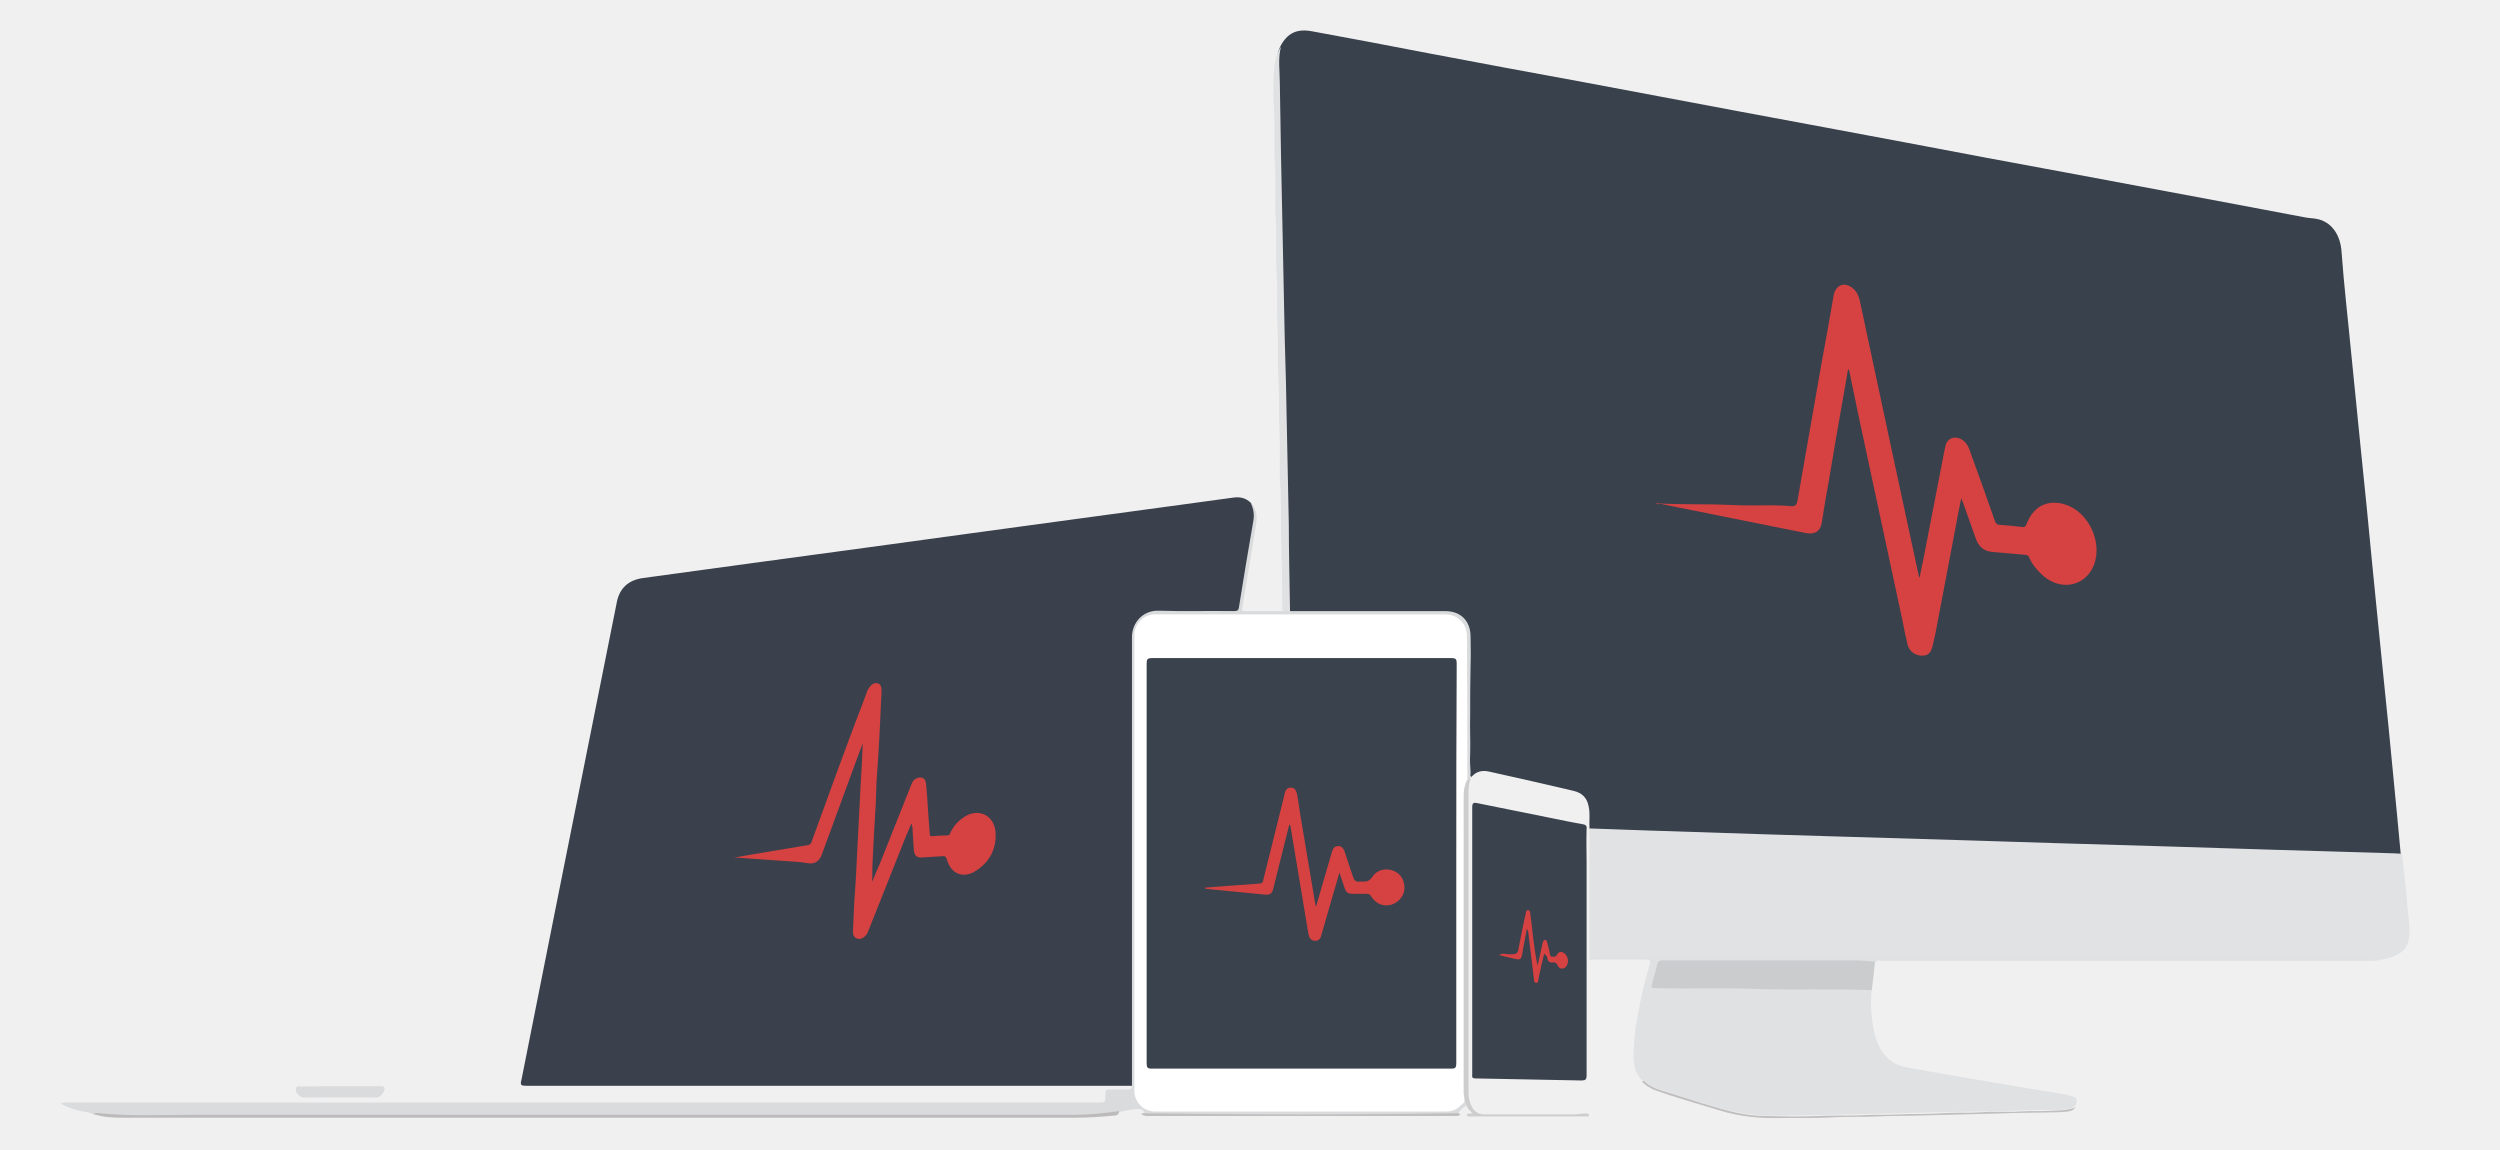
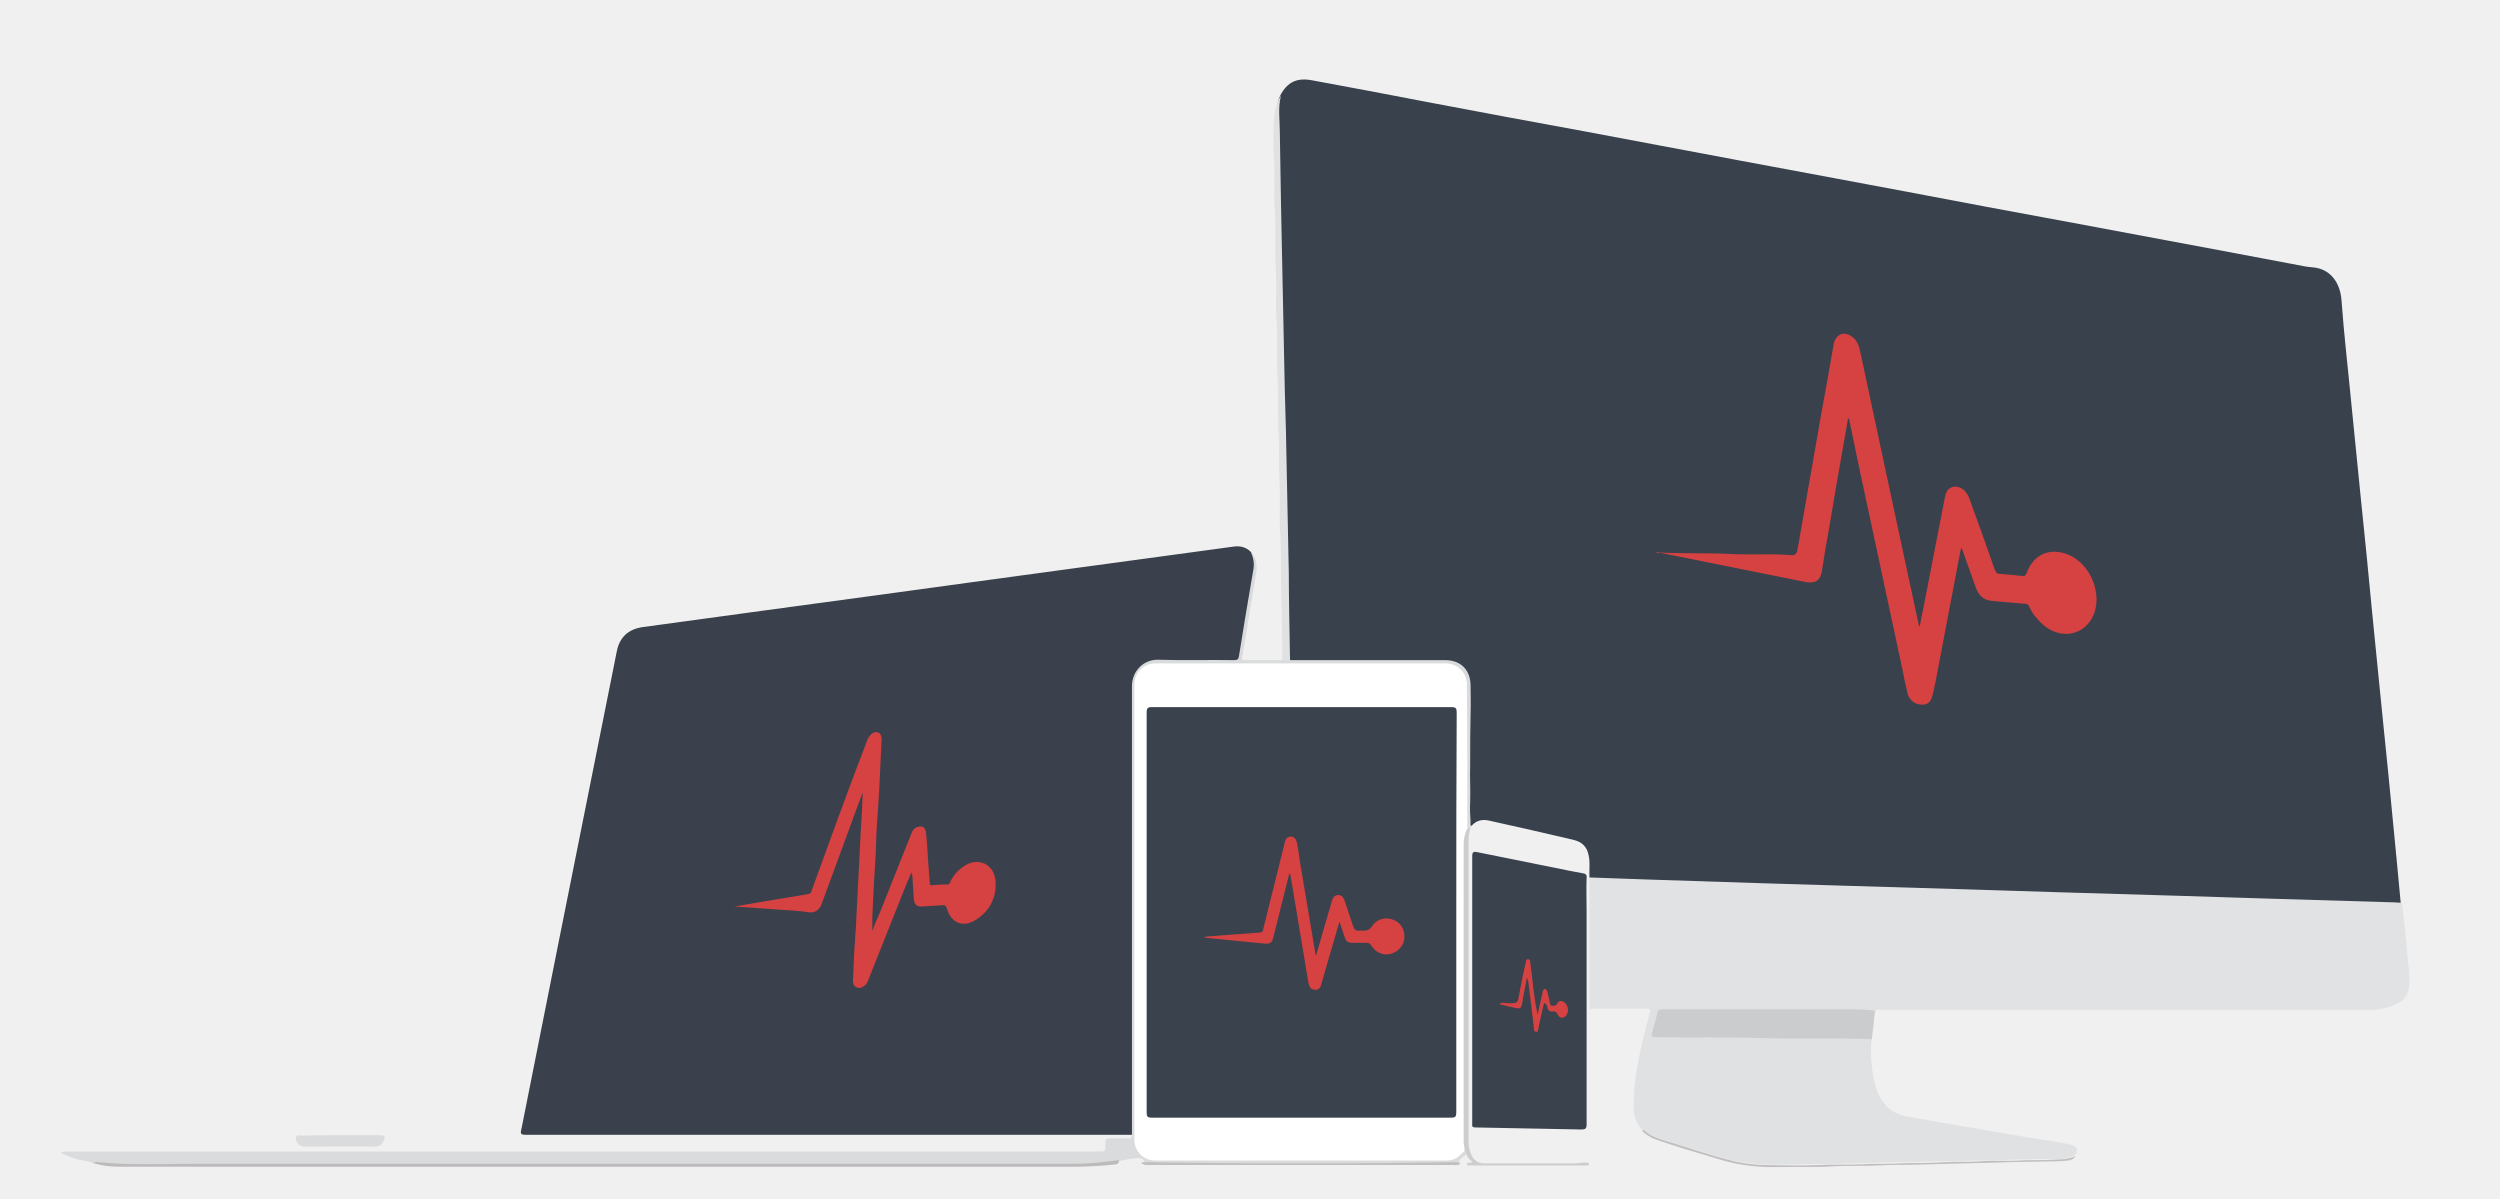
- <svg xmlns="http://www.w3.org/2000/svg" version="1.1" id="Layer_1" x="0px" y="0px" viewBox="0 0 612 281.3" style="enable-background:new 0 0 612 281.3;" xml:space="preserve">
+ <svg xmlns="http://www.w3.org/2000/svg" version="1.1" id="Layer_1" x="0px" y="0px" viewBox="0 0 612 293.3" style="enable-background:new 0 0 612 293.3;" xml:space="preserve">
  <style type="text/css">
	.st0{fill:#39414C;}
	.st1{fill:#3A414C;}
	.st2{fill:#E1E2E4;}
	.st3{fill:#E0E1E3;}
	.st4{fill:#3A424D;}
	.st5{fill:#DADBDD;}
	.st6{fill:#CACCCE;}
	.st7{fill:#BCBABB;}
	.st8{fill:#CDCDCE;}
	.st9{fill:#C0BEBF;}
	.st10{fill:#D64141;}
	.st11{fill:#FFFFFF;}
</style>
  <g>
-     <path class="st0" d="M389.1,202.8c-0.1-1.8,0.2-3.6-0.2-5.4c-0.4-2.1-1.6-3.3-3.7-3.8c-6.9-1.6-13.7-3.2-20.6-4.7   c-1.7-0.4-3.2-0.1-4.4,1.3c-0.7-0.3-0.6-0.9-0.6-1.4c-0.1-2.7,0.2-5.3,0.2-8c-0.1-8.4-0.3-16.9-0.2-25.3c0-3.1-2.5-5.5-5.6-5.5   c-12.2,0-24.4,0-36.5,0c-0.6,0-1.2,0.1-1.8-0.3c-0.4-0.5-0.3-1.1-0.3-1.6c0.1-6-0.2-11.9-0.3-17.8c-0.1-7.4-0.3-14.8-0.5-22.3   c-0.1-3.6,0-7.2-0.2-10.8c-0.3-7.6-0.3-15.2-0.5-22.7c-0.1-3.6,0-7.1-0.2-10.7c-0.3-7.5-0.3-15-0.5-22.5c-0.1-3.6,0.1-7.3-0.2-10.9   c-0.4-4.5,0.1-9.1-0.4-13.6c-0.2-1.9,0-3.7,0.8-5.4c1.7-3.3,4.1-4.5,8-3.7c9.4,1.7,18.7,3.5,28.1,5.3c12.7,2.4,25.4,4.8,38.1,7.1   c12.8,2.4,25.5,4.8,38.3,7.2c13.6,2.5,27.2,5.1,40.7,7.6c13.2,2.5,26.3,5,39.5,7.4c12.3,2.3,24.6,4.6,36.9,6.9   c7.1,1.3,14.1,2.7,21.2,4c1,0.2,2,0.2,3,0.4c3.5,0.7,5.7,3.8,6,7.9c0.6,8.4,1.6,16.8,2.4,25.2c0.8,8,1.6,16,2.4,24   c0.9,8.7,1.8,17.5,2.6,26.2c0.6,6.4,1.3,12.7,1.9,19.1c0.7,7.3,1.5,14.6,2.2,21.8c0.7,7.2,1.4,14.5,2.1,21.7   c0.3,3.2,0.6,6.4,0.9,9.6c-0.3,0.4-0.7,0.3-1.2,0.3c-4.4-0.1-8.8-0.2-13.2-0.4c-6-0.2-12-0.2-17.9-0.6c-2.6-0.2-5.2-0.1-7.8-0.2   c-4-0.1-8-0.2-11.9-0.3c-5.9-0.2-11.8-0.2-17.7-0.6c-2.6-0.2-5.2-0.1-7.8-0.2c-3.9-0.1-7.8-0.2-11.7-0.3c-6-0.2-12-0.2-18.1-0.6   c-2.6-0.2-5.2-0.1-7.7-0.2c-3.8-0.1-7.7-0.2-11.5-0.3c-6.1-0.2-12.3-0.3-18.4-0.6c-2.6-0.2-5.3-0.1-8-0.2   c-4.1-0.1-8.1-0.2-12.2-0.3c-5.8-0.2-11.7-0.3-17.5-0.6c-4-0.2-7.9-0.4-11.9-0.3c-1.2,0-2.3-0.2-3.5-0.3   C389.6,203.2,389.3,203.1,389.1,202.8z" />
-     <path class="st1" d="M277.1,265.8c-0.4,0-0.8,0-1.3,0c-48.9,0-97.8,0-146.7,0c-1.7,0-1.8-0.1-1.4-1.7c2.9-14.7,5.9-29.5,8.8-44.2   c3-15,6-30,9-45c1.8-9.2,3.7-18.3,5.5-27.5c0.7-3.5,2.9-5.4,6.4-5.9c9.8-1.3,19.5-2.7,29.3-4c8.6-1.2,17.2-2.3,25.8-3.5   c8-1.1,16.1-2.2,24.1-3.3c8.6-1.2,17.1-2.3,25.7-3.5c8.1-1.1,16.2-2.2,24.3-3.3c5.1-0.7,10.3-1.4,15.4-2.1c1.6-0.2,3,0.1,4.2,1.3   c1,1.4,1.3,2.9,1,4.5c-1.1,6.8-2.3,13.7-3.4,20.5c-0.3,1.5-0.4,1.7-2,1.7c-6.2,0-12.4,0.1-18.7,0c-3,0-5.7,2.7-5.7,5.7   c0,36.1,0,72.2,0,108.3C277.4,264.6,277.6,265.3,277.1,265.8z" />
-     <path class="st2" d="M389.1,202.8c4.7,0.2,9.4,0.3,14.1,0.5c9.2,0.3,18.5,0.6,27.7,0.9c6.6,0.2,13.2,0.4,19.8,0.6   c10.1,0.3,20.2,0.6,30.3,0.9c7.4,0.2,14.8,0.5,22.3,0.7c10.1,0.3,20.2,0.6,30.3,0.9c7.4,0.2,14.8,0.5,22.3,0.7   c10.1,0.3,20.2,0.6,30.3,0.9c0.6,0,1.2,0.1,1.8,0.1c0.5,4.2,1,8.4,1.3,12.5c0.2,2.4,0.7,4.9,0.5,7.3c-0.1,1.7-0.6,3.4-2.1,4.4   c-1.4,0.9-3,1.5-4.6,1.7c-0.6,0.1-1.2,0.4-1.9,0.2c-0.4-0.5-1-0.3-1.5-0.3c-10.8,0-21.5,0-32.3,0c-22.7,0-45.4,0.2-68-0.1   c-29.4-0.3-58.7,0-88.1-0.2c-0.7,0-1.5,0.2-2.2-0.4C389.1,223.8,389.1,213.3,389.1,202.8z" />
-     <path class="st3" d="M389.1,234.3c25.6,0,51.1-0.1,76.7,0c26.8,0.2,53.6,0.1,80.4,0.2c11.3,0,22.5,0,33.8,0c0.5,0,1.2-0.3,1.2,0.7   c-22.5,0-45,0-67.5,0c-17.7,0-35.4,0-53.1,0c-0.5,0-1-0.2-1.4,0.2c-0.4,0.4-0.9,0.4-1.4,0.3c-1.3-0.2-2.6-0.2-4-0.2   c-15,0-30,0-45,0c-2.6,0-2.3-0.1-3.1,2.3c-0.3,0.9-0.6,1.8-0.7,2.7c-0.1,0.6,0.1,0.9,0.7,1c0.3,0,0.7,0,1,0c2.1,0,4.2,0,6.4,0   c13.3-0.1,26.7,0.4,40,0.2c1.4,0,2.8,0.3,4.2,0.2c0.3,0,0.7,0.1,0.9,0.3c-0.3,2.2-0.2,4.4,0,6.5c0.3,3.1,0.8,6.1,2.6,8.8   c1.5,2.1,3.4,3.4,6,3.8c3.6,0.6,7.1,1.3,10.7,1.9c4.3,0.7,8.6,1.5,12.9,2.2c3.9,0.7,7.7,1.3,11.6,1.9c1.7,0.3,3.4,0.5,5.1,1   c1.4,0.4,1.6,0.9,1,2.3c-1.6,1.3-3.5,1.1-5.3,1.1c-4.7,0-9.5,0.2-14.2,0.3c-6.5,0.1-13,0.3-19.5,0.4c-6.7,0.2-13.4,0.3-20.1,0.5   c-4.2,0.1-8.5,0.1-12.7,0.2c-5.5,0.2-10.9-0.5-16.2-2.1c-4.7-1.4-9.4-2.9-14.1-4.4c-1.5-0.5-2.7-1.3-4-2.1   c-1.8-1.8-2.2-4.2-2.1-6.6c0.1-2.7,0.3-5.5,0.8-8.2c0.8-4.4,1.7-8.8,3-13.1c0.5-1.7,0.4-1.7-1.3-1.7c-4.1,0-8.2,0-12.3,0   C389.4,235.2,388.9,235.1,389.1,234.3z" />
-     <path class="st4" d="M360.4,230.2c0-10.9,0-21.8,0-32.6c0-1,0.3-1.2,1.2-1c7.4,1.5,14.9,3,22.3,4.5c1.2,0.2,2.4,0.5,3.7,0.7   c0.6,0.1,0.9,0.4,0.8,1.1c-0.1,2.8,0,5.7,0,8.5c0,17.3,0,34.5,0,51.8c0,1.1-0.3,1.3-1.3,1.3c-8.6-0.2-17.3-0.3-25.9-0.5   c-1,0-0.8-0.5-0.8-1.1C360.4,251.9,360.4,241,360.4,230.2z" />
-     <path class="st5" d="M277.1,265.8c0-36.6,0-73.2,0-109.8c0-3.7,2.8-6.6,6.5-6.5c6.2,0.2,12.4,0,18.5,0.1c0.8,0,1.1-0.2,1.2-1   c1.1-7,2.3-14,3.5-21c0.3-1.5,0.1-3-0.6-4.4c1.5,1.4,1.6,3.3,1.3,5.1c-0.8,4.9-1.6,9.7-2.4,14.5c-0.3,2-0.6,3.9-1,5.9   c-0.2,0.9,0.2,0.9,0.8,0.9c3,0,6.1,0,9.1,0c0.6-0.5,1.3-0.4,1.9,0c12.6,0,25.3,0,37.9,0c3.8,0,6.2,2.4,6.2,6.3c0,2.3,0.1,4.6,0,6.9   c-0.1,4.2-0.1,8-0.1,12.4c-0.1,3,0.1,6.1,0,9.3c-0.1,1.6,0,3,0.1,4.7c0,0.4-0.2,0.8,0.2,1c0,0.2-0.1,0.3-0.2,0.4   c-0.4,0.3-0.8,0.5-1-0.2c-0.1-0.7-0.1-1.4-0.1-2c0-10.7,0-21.3,0-32c0-1-0.1-2.1-0.6-3c-0.8-1.5-2-2.4-3.8-2.6   c-0.5-0.1-1.1-0.1-1.6-0.1c-23.1,0-46.2,0-69.3,0c-1.7,0-3.1,0.3-4.3,1.6c-0.7,0.8-1.2,1.8-1.2,2.9c0,0.4,0,0.8,0,1.3   c0,36.6,0,73.1,0,109.7c0,1.7,0.3,3.2,1.7,4.4c0.8,0.7,1.8,1.2,2.9,1.2c0.5,0,1.1,0,1.6,0c22.7,0,45.4,0,68.2,0   c2.1,0,4-0.1,5.5-1.8c0.1-0.1,0.3-0.2,0.4-0.2c0.6-0.1,0.8,0.2,0.7,0.8c-1,0.4-1.6,1.2-2.2,2c-0.7,0.6-1.6,0.5-2.4,0.5   c-4.7,0-9.5,0-14.2,0c-19.2,0-38.4,0-57.5,0c-0.9,0-1.8,0.1-2.6-0.5c-0.2-0.9-0.8-1.1-1.6-1.1c-1.5,0-3,0.4-4.5,0.7   c-0.3,0.3-0.7,0.5-1.2,0.6c-3.2,0.3-6.3,0.7-9.5,0.7c-77.6,0-155.2,0-232.9,0c-2.3,0-4.6-0.2-6.9-0.6c-0.2,0-0.4-0.1-0.6,0   c-1.2-0.8-2.7-0.7-4-1.1c-1.4-0.4-2.7-0.8-4.1-1.6c0.6-0.4,1.1-0.3,1.6-0.3c76.5,0,153.1,0,229.6,0c7.6,0,15.2,0,22.9,0   c1.6,0,1.6-0.1,1.6-1.6c0-1.6,0-1.6,1.7-1.6c1.4,0,2.7,0,4.1,0C276.8,266.6,277.1,266.5,277.1,265.8z" />
-     <path class="st6" d="M458.2,242.4c-9.3-0.4-18.6,0-27.8-0.3c-8.2-0.3-16.4,0-24.7-0.2c-1.5,0-1.6-0.1-1.2-1.4   c0.4-1.5,0.9-3,1.2-4.5c0.2-0.9,0.8-0.9,1.5-0.9c9.8,0,19.6,0,29.3,0c5.8,0,11.7,0,17.5,0c1.7,0,3.3,0.2,5,0.3   C458.8,237.8,458.5,240.1,458.2,242.4z" />
-     <path class="st3" d="M315.8,149.6c-0.6,0-1.3,0-1.9,0c0-6.1-0.1-12.2-0.3-18.3c-0.1-4.2,0.1-8.4-0.2-12.6   c-0.3-4.5,0.1-8.9-0.2-13.4c-0.2-3.8,0-7.5-0.2-11.2c-0.3-4.9,0-9.8-0.3-14.6c-0.2-4.3,0.1-8.6-0.2-12.9c-0.3-4.5,0.1-8.9-0.2-13.4   c-0.3-4.3,0.1-8.6-0.2-12.8c-0.3-4.5,0-8.9-0.2-13.4c-0.2-2.9-0.2-5.8-0.1-8.6c0.1-2.4,0.4-4.9,1.8-7c-0.8,2.9-0.3,5.9-0.3,8.8   c0.1,6.1,0.2,12.2,0.3,18.3c0.2,11.4,0.5,22.9,0.7,34.3c0.1,6.9,0.3,13.9,0.5,20.8c0.2,11.6,0.5,23.1,0.7,34.7   C315.5,135.2,315.7,142.4,315.8,149.6z" />
-     <path class="st7" d="M22.9,272.7c0.4-0.4,1-0.2,1.4-0.2c7.7,0.8,15.4,0.4,23.2,0.4c71.8,0,143.7,0,215.5,0c3.7,0,7.3-0.4,10.9-0.9   c0.1,0.9-0.6,1.1-1.3,1.1c-3,0.3-6,0.5-9.1,0.5c-71,0-142,0-213,0c-7.1,0-14.3,0-21.4,0C27.1,273.6,24.9,273.4,22.9,272.7z" />
-     <path class="st8" d="M359,270.5c-0.1-0.3-0.2-0.5-0.4-0.7c-0.4-0.3-0.5-0.8-0.5-1.3c-0.1-0.5-0.1-0.9-0.1-1.4c0-24.1,0-48.2,0-72.2   c0-1,0.1-2,0.4-2.9c0.2-0.5,0.3-0.9,0.9-1.1c0.3,0,0.3-0.5,0.7-0.2c-0.4,1-0.5,2.1-0.5,3.2c0,24.6,0,49.2,0,73.7   c0,1.3,0.3,2.5,1,3.7c0.7,1,1.6,1.5,2.9,1.5c7.4,0,14.7,0,22.1,0c1,0,1.9-0.3,2.9-0.2c0.3,0,0.6,0.1,0.6,0.4c0,0.4-0.4,0.3-0.6,0.3   c-2.1,0-4.2,0-6.4,0c-7.1,0-14.3,0-21.4,0c-0.3,0-0.5,0-0.8,0c-0.2,0-0.6,0.1-0.7-0.3c0-0.3,0.3-0.4,0.6-0.4c0.2,0,0.5,0,0.8,0   C359.9,271.8,359.1,271.4,359,270.5z" />
-     <path class="st5" d="M83.3,265.9c3.2,0,6.4,0,9.7,0c1.2,0,1.4,0.3,0.9,1.4c-0.5,1-1.1,1.4-2.3,1.4c-5.6-0.1-11.2,0-16.8,0   c-0.8,0-1.4-0.2-1.9-0.8c-0.4-0.5-0.6-1-0.4-1.6c0.2-0.6,0.9-0.3,1.3-0.3C77,265.9,80.1,265.9,83.3,265.9z" />
-     <path class="st9" d="M402,264.8c0.1-0.2,0.3-0.2,0.5-0.1c1.6,1.5,3.7,2.1,5.7,2.7c5.6,1.7,11.2,3.7,16.9,5c2.4,0.5,4.8,0.8,7.3,0.8   c4.2,0.1,8.3,0.2,12.5,0c3.7-0.2,7.5,0,11.2-0.2c2.9-0.2,5.8,0,8.6-0.2c3.7-0.2,7.4,0,11.1-0.3c3-0.2,6.1,0,9.1-0.2   c3.1-0.3,6.3,0,9.4-0.2c2.7-0.2,5.4,0,8.1-0.2c1.9-0.1,3.9,0,5.7-0.9c-0.4,0.7-1.1,1-1.9,1.1c-1.1,0.1-2.1,0.2-3.2,0.2   c-4.8,0.1-9.5,0.1-14.3,0.3c-6.5,0.2-12.9,0.3-19.4,0.5c-3.2,0.1-6.4,0-9.5,0.2c-3.6,0.2-7.2,0-10.8,0.2c-4.5,0.3-9.1,0.1-13.6,0.2   c-4.8,0.1-9.6-0.4-14.2-1.8c-5.5-1.7-11.1-3.2-16.5-5.2C403.7,266.2,402.7,265.6,402,264.8z" />
-     <path class="st9" d="M280,272.5c25.6,0.4,51.2,0.4,76.7,0c0.3,0,0.5,0,0.8,0.3c-0.4,0.5-1,0.4-1.5,0.4c-4.2,0-8.3,0-12.5,0   c-20.6,0-41.2,0-61.8,0c-0.6,0-1.2,0.1-1.8-0.2c-0.2-0.1-0.5,0-0.4-0.4C279.6,272.5,279.8,272.5,280,272.5z" />
-     <path class="st10" d="M405.4,123.2c6,0.4,11.9,0.1,17.8,0.4c3.7,0.2,7.4,0.1,11,0.1c1.4,0,2.9,0.1,4.3,0.2c0.9,0.1,1.3-0.3,1.5-1.2   c1.4-7.8,2.7-15.6,4.1-23.4c1.1-6.4,2.2-12.7,3.4-19.1c0.5-2.7,0.9-5.4,1.4-8c0.5-2.5,2.7-3.3,4.7-1.6c1,0.8,1.4,1.9,1.7,3.1   c2.8,13.1,5.6,26.2,8.4,39.3c2,9.3,4,18.6,6,27.9c0,0.1,0.1,0.2,0.2,0.6c0.3-1.6,0.6-3,0.9-4.4c1.8-9.1,3.5-18.2,5.3-27.3   c0.2-1.2,0.6-2.2,1.9-2.6c1.2-0.3,2.6,0.3,3.4,1.5c0.7,0.9,0.9,2,1.3,3c1.9,5.2,3.8,10.5,5.6,15.7c0.3,0.8,0.6,1.1,1.4,1.1   c1.8,0.1,3.5,0.3,5.3,0.5c0.6,0.1,0.9-0.1,1.1-0.7c1.8-4.8,5.9-6.4,10.5-4.4c5.1,2.3,8,9.2,6,14.4c-2.1,5.3-8.2,6.5-12.6,2.5   c-1.3-1.2-2.5-2.6-3.2-4.2c-0.2-0.6-0.6-0.8-1.2-0.8c-2.7-0.2-5.4-0.5-8-0.7c-2-0.2-3.2-1.3-3.9-3.2c-1-2.9-2.1-5.8-3.1-8.7   c-0.1-0.3-0.2-0.6-0.5-1.2c-0.6,2.9-1.1,5.6-1.6,8.3c-1.4,7.4-2.8,14.7-4.2,22.1c-0.3,1.8-0.7,3.6-1.1,5.3c-0.4,1.9-1,2.7-2.4,2.8   c-1.8,0.1-3.3-0.9-3.8-2.6c-0.5-2-0.9-4.1-1.3-6.1c-2.9-13.4-5.7-26.7-8.6-40.1c-1.5-7-3-13.9-4.4-20.9c0-0.1,0-0.3-0.3-0.4   c-0.3,2-0.7,3.9-1,5.8c-1.3,7.2-2.5,14.3-3.7,21.5c-0.6,3.3-1.2,6.7-1.7,10.1c-0.3,2.2-1.6,3.1-3.9,2.7   c-11.9-2.4-23.9-4.8-35.8-7.2C406,123.5,405.7,123.5,405.4,123.2z" />
-     <path class="st10" d="M179.9,209.9c2.7-0.5,5.5-0.9,8.2-1.4c3.2-0.5,6.4-1.1,9.6-1.6c0.6-0.1,0.9-0.4,1-0.9   c2.1-5.8,4.2-11.5,6.3-17.3c2-5.4,4-10.9,6.1-16.3c0.4-1.1,0.8-2.1,1.2-3.2c0.1-0.3,0.3-0.6,0.5-0.9c0.5-0.7,1.2-1.3,2.1-1   c0.9,0.3,0.9,1.2,0.9,2c-0.3,6.8-0.6,13.5-1.1,20.3c-0.2,2.3-0.2,4.7-0.3,7c-0.3,4.9-0.6,9.7-0.8,14.6c-0.1,1.5,0,3.1-0.1,4.7   c0.6-1.5,1.2-3,1.9-4.5c2.5-6.4,5.1-12.7,7.6-19.1c0.3-0.9,0.8-1.7,1.8-1.9c1.1-0.3,1.8,0.3,1.9,1.5c0.2,2.3,0.4,4.5,0.5,6.8   c0.1,1.8,0.3,3.6,0.4,5.4c0,0.5,0.2,0.7,0.7,0.6c1.2-0.1,2.5-0.2,3.7-0.2c0.5,0,0.6-0.5,0.7-0.8c0.8-1.5,1.8-2.7,3.2-3.6   c3.4-2.4,7.4-0.7,7.8,3.5c0.3,4-1.3,7.3-4.7,9.5c-3.1,2.1-6.2,0.9-7.2-2.7c-0.2-0.6-0.4-0.9-1.1-0.8c-1.6,0.1-3.3,0.2-4.9,0.3   c-1.4,0.1-1.9-0.4-2.1-1.8c-0.1-1.6-0.2-3.2-0.3-4.8c0-0.5,0-1-0.3-1.7c-0.5,1.2-0.9,2.2-1.4,3.3c-3,7.6-6.1,15.3-9.1,22.9   c-0.2,0.6-0.5,1.2-1.1,1.6c-0.5,0.4-1.1,0.6-1.8,0.3c-0.7-0.3-0.9-0.9-0.9-1.6c0.1-2.3,0.2-4.5,0.3-6.8c0.1-2,0.3-4,0.4-6   c0.4-7.8,0.8-15.7,1.2-23.5c0.2-3.2,0.4-6.5,0.5-9.8c-0.5,1.2-0.9,2.4-1.4,3.7c-2.9,7.9-5.8,15.8-8.7,23.7   c-0.6,1.5-1.8,2.2-3.4,1.9c-2.2-0.4-4.4-0.4-6.7-0.6c-3.8-0.3-7.5-0.5-11.3-0.8C179.9,210,179.9,210,179.9,209.9z" />
-     <path class="st10" d="M378,233.5c-0.5,2.1-1,4.2-1.4,6.2c-0.1,0.4,0,1-0.6,0.9c-0.5-0.1-0.5-0.6-0.5-1c-0.5-3.8-0.9-7.7-1.4-11.5   c0-0.2-0.2-0.4-0.3-0.8c-0.4,2.3-0.9,4.4-1.2,6.5c-0.2,0.9-0.5,1.2-1.4,1c-1.4-0.3-2.7-0.6-4.2-1c0.8-0.6,1.6-0.2,2.3-0.2   c2.3,0,2.2,0,2.6-2.2c0.5-2.6,1-5.2,1.6-7.8c0.1-0.3,0-0.7,0.5-0.8c0.5,0,0.6,0.4,0.6,0.8c0.3,2,0.5,4,0.7,5.9   c0.3,2.3,0.6,4.6,1.1,6.9c0.4-1.8,0.8-3.6,1.2-5.4c0.1-0.4,0.2-0.9,0.6-0.9c0.4,0,0.5,0.4,0.6,0.8c0.2,0.9,0.5,1.7,0.6,2.6   c0.1,0.4,0.1,0.7,0.6,0.7c0.4,0,0.8,0.1,1.1-0.4c0.3-0.6,0.8-1,1.6-0.6c0.8,0.4,1.3,1.6,1.1,2.5c-0.2,0.7-0.5,1.3-1.3,1.4   c-0.6,0.1-1-0.3-1.2-0.8c-0.2-0.4-0.5-0.8-1-0.7c-1.2,0.2-1.5-0.5-1.6-1.5C378.3,233.9,378.3,233.6,378,233.5z" />
-     <path class="st11" d="M359.2,190.8c-0.6,1.2-0.9,2.5-0.9,3.8c0,24.3,0,48.5,0,72.8c0,0.8,0.3,1.6,0.2,2.4c-0.3,0.3-0.7,0.6-1,0.9   c-0.9,0.9-2,1.4-3.4,1.4c-23.8,0-47.6,0-71.3,0c-2.8,0-5.1-2.2-5.1-5c0-37.2,0-74.5,0-111.7c0-2.7,2.3-5,5-5c23.7,0,47.5,0,71.2,0   c2.9,0,5.2,2.3,5.2,5.2C359.2,167.3,359.2,179,359.2,190.8z" />
-     <path class="st4" d="M356.5,211.4c0,16.3,0,32.6,0,48.9c0,1-0.2,1.3-1.2,1.3c-24.5,0-48.9,0-73.4,0c-1,0-1.2-0.3-1.2-1.3   c0-32.6,0-65.2,0-97.9c0-1,0.2-1.3,1.3-1.3c24.4,0,48.9,0,73.3,0c1.1,0,1.3,0.3,1.3,1.3C356.5,178.8,356.5,195.1,356.5,211.4z" />
-     <path class="st10" d="M322.2,221.8c0.6-2.1,1.2-4.1,1.8-6.2c0.7-2.4,1.4-4.8,2.1-7.2c0.2-0.7,0.6-1.2,1.4-1.3   c0.9,0,1.3,0.5,1.6,1.2c0.7,2.1,1.4,4.2,2.1,6.3c0.3,0.9,0.7,1.4,1.7,1.2c0.1,0,0.3,0,0.5,0c1.1,0.1,1.9-0.1,2.6-1.2   c1.1-1.7,3.3-2.2,5.2-1.4c1.7,0.7,2.7,2.3,2.6,4.4c-0.1,1.8-1.5,3.4-3.3,3.9c-1.9,0.5-3.7-0.3-4.8-2c-0.3-0.6-0.7-0.7-1.3-0.7   c-1.1,0-2.3,0-3.4,0c-1,0-1.5-0.4-1.8-1.3c-0.4-1.2-0.8-2.4-1.3-3.9c-0.9,3.1-1.7,5.8-2.5,8.6c-0.6,2.2-1.3,4.4-1.9,6.6   c-0.2,0.9-0.6,1.6-1.7,1.5c-1-0.1-1.3-0.8-1.5-1.7c-1.5-8.8-2.9-17.6-4.4-26.4c0-0.1-0.1-0.3-0.3-0.3c-1.3,5.2-2.6,10.4-3.9,15.6   c-0.3,1.3-0.8,1.6-2.1,1.5c-4.7-0.5-9.5-0.9-14.2-1.4c-0.2,0-0.4-0.1-0.5-0.3c1.3-0.1,2.6-0.2,3.9-0.3c3.2-0.2,6.3-0.5,9.5-0.7   c0.8,0,0.9-0.5,1-1.1c1.7-6.8,3.4-13.7,5.1-20.5c0-0.2,0.1-0.4,0.1-0.5c0.2-0.8,0.6-1.4,1.5-1.4c0.9,0,1.3,0.7,1.5,1.5   c0.3,1.5,0.5,3,0.7,4.5c1.3,7.7,2.6,15.5,3.9,23.2C322,221.8,322.1,221.8,322.2,221.8z" />
+     <path class="st0" d="M389.1,214.8c-0.1-1.8,0.2-3.6-0.2-5.4c-0.4-2.1-1.6-3.3-3.7-3.8c-6.9-1.6-13.7-3.2-20.6-4.7   c-1.7-0.4-3.2-0.1-4.4,1.3c-0.7-0.3-0.6-0.9-0.6-1.4c-0.1-2.7,0.2-5.3,0.2-8c-0.1-8.4-0.3-16.9-0.2-25.3c0-3.1-2.5-5.5-5.6-5.5   c-12.2,0-24.4,0-36.5,0c-0.6,0-1.2,0.1-1.8-0.3c-0.4-0.5-0.3-1.1-0.3-1.6c0.1-6-0.2-11.9-0.3-17.8c-0.1-7.4-0.3-14.8-0.5-22.3   c-0.1-3.6,0-7.2-0.2-10.8c-0.3-7.6-0.3-15.2-0.5-22.7c-0.1-3.6,0-7.1-0.2-10.7c-0.3-7.5-0.3-15-0.5-22.5c-0.1-3.6,0.1-7.3-0.2-10.9   c-0.4-4.5,0.1-9.1-0.4-13.6c-0.2-1.9,0-3.7,0.8-5.4c1.7-3.3,4.1-4.5,8-3.7c9.4,1.7,18.7,3.5,28.1,5.3c12.7,2.4,25.4,4.8,38.1,7.1   c12.8,2.4,25.5,4.8,38.3,7.2c13.6,2.5,27.2,5.1,40.7,7.6c13.2,2.5,26.3,5,39.5,7.4c12.3,2.3,24.6,4.6,36.9,6.9   c7.1,1.3,14.1,2.7,21.2,4c1,0.2,2,0.2,3,0.4c3.5,0.7,5.7,3.8,6,7.9c0.6,8.4,1.6,16.8,2.4,25.2c0.8,8,1.6,16,2.4,24   c0.9,8.7,1.8,17.5,2.6,26.2c0.6,6.4,1.3,12.7,1.9,19.1c0.7,7.3,1.5,14.6,2.2,21.8s1.4,14.5,2.1,21.7c0.3,3.2,0.6,6.4,0.9,9.6   c-0.3,0.4-0.7,0.3-1.2,0.3c-4.4-0.1-8.8-0.2-13.2-0.4c-6-0.2-12-0.2-17.9-0.6c-2.6-0.2-5.2-0.1-7.8-0.2c-4-0.1-8-0.2-11.9-0.3   c-5.9-0.2-11.8-0.2-17.7-0.6c-2.6-0.2-5.2-0.1-7.8-0.2c-3.9-0.1-7.8-0.2-11.7-0.3c-6-0.2-12-0.2-18.1-0.6c-2.6-0.2-5.2-0.1-7.7-0.2   c-3.8-0.1-7.7-0.2-11.5-0.3c-6.1-0.2-12.3-0.3-18.4-0.6c-2.6-0.2-5.3-0.1-8-0.2c-4.1-0.1-8.1-0.2-12.2-0.3   c-5.8-0.2-11.7-0.3-17.5-0.6c-4-0.2-7.9-0.4-11.9-0.3c-1.2,0-2.3-0.2-3.5-0.3C389.6,215.2,389.3,215.1,389.1,214.8z" />
+     <path class="st1" d="M277.1,277.8c-0.4,0-0.8,0-1.3,0c-48.9,0-97.8,0-146.7,0c-1.7,0-1.8-0.1-1.4-1.7c2.9-14.7,5.9-29.5,8.8-44.2   c3-15,6-30,9-45c1.8-9.2,3.7-18.3,5.5-27.5c0.7-3.5,2.9-5.4,6.4-5.9c9.8-1.3,19.5-2.7,29.3-4c8.6-1.2,17.2-2.3,25.8-3.5   c8-1.1,16.1-2.2,24.1-3.3c8.6-1.2,17.1-2.3,25.7-3.5c8.1-1.1,16.2-2.2,24.3-3.3c5.1-0.7,10.3-1.4,15.4-2.1c1.6-0.2,3,0.1,4.2,1.3   c1,1.4,1.3,2.9,1,4.5c-1.1,6.8-2.3,13.7-3.4,20.5c-0.3,1.5-0.4,1.7-2,1.7c-6.2,0-12.4,0.1-18.7,0c-3,0-5.7,2.7-5.7,5.7   c0,36.1,0,72.2,0,108.3C277.4,276.6,277.6,277.3,277.1,277.8z" />
+     <path class="st2" d="M389.1,214.8c4.7,0.2,9.4,0.3,14.1,0.5c9.2,0.3,18.5,0.6,27.7,0.9c6.6,0.2,13.2,0.4,19.8,0.6   c10.1,0.3,20.2,0.6,30.3,0.9c7.4,0.2,14.8,0.5,22.3,0.7c10.1,0.3,20.2,0.6,30.3,0.9c7.4,0.2,14.8,0.5,22.3,0.7   c10.1,0.3,20.2,0.6,30.3,0.9c0.6,0,1.2,0.1,1.8,0.1c0.5,4.2,1,8.4,1.3,12.5c0.2,2.4,0.7,4.9,0.5,7.3c-0.1,1.7-0.6,3.4-2.1,4.4   c-1.4,0.9-3,1.5-4.6,1.7c-0.6,0.1-1.2,0.4-1.9,0.2c-0.4-0.5-1-0.3-1.5-0.3c-10.8,0-21.5,0-32.3,0c-22.7,0-45.4,0.2-68-0.1   c-29.4-0.3-58.7,0-88.1-0.2c-0.7,0-1.5,0.2-2.2-0.4C389.1,235.8,389.1,225.3,389.1,214.8z" />
+     <path class="st3" d="M389.1,246.3c25.6,0,51.1-0.1,76.7,0c26.8,0.2,53.6,0.1,80.4,0.2c11.3,0,22.5,0,33.8,0c0.5,0,1.2-0.3,1.2,0.7   c-22.5,0-45,0-67.5,0c-17.7,0-35.4,0-53.1,0c-0.5,0-1-0.2-1.4,0.2s-0.9,0.4-1.4,0.3c-1.3-0.2-2.6-0.2-4-0.2c-15,0-30,0-45,0   c-2.6,0-2.3-0.1-3.1,2.3c-0.3,0.9-0.6,1.8-0.7,2.7c-0.1,0.6,0.1,0.9,0.7,1c0.3,0,0.7,0,1,0c2.1,0,4.2,0,6.4,0   c13.3-0.1,26.7,0.4,40,0.2c1.4,0,2.8,0.3,4.2,0.2c0.3,0,0.7,0.1,0.9,0.3c-0.3,2.2-0.2,4.4,0,6.5c0.3,3.1,0.8,6.1,2.6,8.8   c1.5,2.1,3.4,3.4,6,3.8c3.6,0.6,7.1,1.3,10.7,1.9c4.3,0.7,8.6,1.5,12.9,2.2c3.9,0.7,7.7,1.3,11.6,1.9c1.7,0.3,3.4,0.5,5.1,1   c1.4,0.4,1.6,0.9,1,2.3c-1.6,1.3-3.5,1.1-5.3,1.1c-4.7,0-9.5,0.2-14.2,0.3c-6.5,0.1-13,0.3-19.5,0.4c-6.7,0.2-13.4,0.3-20.1,0.5   c-4.2,0.1-8.5,0.1-12.7,0.2c-5.5,0.2-10.9-0.5-16.2-2.1c-4.7-1.4-9.4-2.9-14.1-4.4c-1.5-0.5-2.7-1.3-4-2.1   c-1.8-1.8-2.2-4.2-2.1-6.6c0.1-2.7,0.3-5.5,0.8-8.2c0.8-4.4,1.7-8.8,3-13.1c0.5-1.7,0.4-1.7-1.3-1.7c-4.1,0-8.2,0-12.3,0   C389.4,247.2,388.9,247.1,389.1,246.3z" />
+     <path class="st4" d="M360.4,242.2c0-10.9,0-21.8,0-32.6c0-1,0.3-1.2,1.2-1c7.4,1.5,14.9,3,22.3,4.5c1.2,0.2,2.4,0.5,3.7,0.7   c0.6,0.1,0.9,0.4,0.8,1.1c-0.1,2.8,0,5.7,0,8.5c0,17.3,0,34.5,0,51.8c0,1.1-0.3,1.3-1.3,1.3c-8.6-0.2-17.3-0.3-25.9-0.5   c-1,0-0.8-0.5-0.8-1.1C360.4,263.9,360.4,253,360.4,242.2z" />
+     <path class="st5" d="M277.1,277.8c0-36.6,0-73.2,0-109.8c0-3.7,2.8-6.6,6.5-6.5c6.2,0.2,12.4,0,18.5,0.1c0.8,0,1.1-0.2,1.2-1   c1.1-7,2.3-14,3.5-21c0.3-1.5,0.1-3-0.6-4.4c1.5,1.4,1.6,3.3,1.3,5.1c-0.8,4.9-1.6,9.7-2.4,14.5c-0.3,2-0.6,3.9-1,5.9   c-0.2,0.9,0.2,0.9,0.8,0.9c3,0,6.1,0,9.1,0c0.6-0.5,1.3-0.4,1.9,0c12.6,0,25.3,0,37.9,0c3.8,0,6.2,2.4,6.2,6.3c0,2.3,0.1,4.6,0,6.9   c-0.1,4.2-0.1,8-0.1,12.4c-0.1,3,0.1,6.1,0,9.3c-0.1,1.6,0,3,0.1,4.7c0,0.4-0.2,0.8,0.2,1c0,0.2-0.1,0.3-0.2,0.4   c-0.4,0.3-0.8,0.5-1-0.2c-0.1-0.7-0.1-1.4-0.1-2c0-10.7,0-21.3,0-32c0-1-0.1-2.1-0.6-3c-0.8-1.5-2-2.4-3.8-2.6   c-0.5-0.1-1.1-0.1-1.6-0.1c-23.1,0-46.2,0-69.3,0c-1.7,0-3.1,0.3-4.3,1.6c-0.7,0.8-1.2,1.8-1.2,2.9c0,0.4,0,0.8,0,1.3   c0,36.6,0,73.1,0,109.7c0,1.7,0.3,3.2,1.7,4.4c0.8,0.7,1.8,1.2,2.9,1.2c0.5,0,1.1,0,1.6,0c22.7,0,45.4,0,68.2,0   c2.1,0,4-0.1,5.5-1.8c0.1-0.1,0.3-0.2,0.4-0.2c0.6-0.1,0.8,0.2,0.7,0.8c-1,0.4-1.6,1.2-2.2,2c-0.7,0.6-1.6,0.5-2.4,0.5   c-4.7,0-9.5,0-14.2,0c-19.2,0-38.4,0-57.5,0c-0.9,0-1.8,0.1-2.6-0.5c-0.2-0.9-0.8-1.1-1.6-1.1c-1.5,0-3,0.4-4.5,0.7   c-0.3,0.3-0.7,0.5-1.2,0.6c-3.2,0.3-6.3,0.7-9.5,0.7c-77.6,0-155.2,0-232.9,0c-2.3,0-4.6-0.2-6.9-0.6c-0.2,0-0.4-0.1-0.6,0   c-1.2-0.8-2.7-0.7-4-1.1c-1.4-0.4-2.7-0.8-4.1-1.6c0.6-0.4,1.1-0.3,1.6-0.3c76.5,0,153.1,0,229.6,0c7.6,0,15.2,0,22.9,0   c1.6,0,1.6-0.1,1.6-1.6c0-1.6,0-1.6,1.7-1.6c1.4,0,2.7,0,4.1,0C276.8,278.6,277.1,278.5,277.1,277.8z" />
+     <path class="st6" d="M458.2,254.4c-9.3-0.4-18.6,0-27.8-0.3c-8.2-0.3-16.4,0-24.7-0.2c-1.5,0-1.6-0.1-1.2-1.4   c0.4-1.5,0.9-3,1.2-4.5c0.2-0.9,0.8-0.9,1.5-0.9c9.8,0,19.6,0,29.3,0c5.8,0,11.7,0,17.5,0c1.7,0,3.3,0.2,5,0.3   C458.8,249.8,458.5,252.1,458.2,254.4z" />
+     <path class="st3" d="M315.8,161.6c-0.6,0-1.3,0-1.9,0c0-6.1-0.1-12.2-0.3-18.3c-0.1-4.2,0.1-8.4-0.2-12.6   c-0.3-4.5,0.1-8.9-0.2-13.4c-0.2-3.8,0-7.5-0.2-11.2c-0.3-4.9,0-9.8-0.3-14.6c-0.2-4.3,0.1-8.6-0.2-12.9c-0.3-4.5,0.1-8.9-0.2-13.4   c-0.3-4.3,0.1-8.6-0.2-12.8c-0.3-4.5,0-8.9-0.2-13.4c-0.2-2.9-0.2-5.8-0.1-8.6c0.1-2.4,0.4-4.9,1.8-7c-0.8,2.9-0.3,5.9-0.3,8.8   c0.1,6.1,0.2,12.2,0.3,18.3c0.2,11.4,0.5,22.9,0.7,34.3c0.1,6.9,0.3,13.9,0.5,20.8c0.2,11.6,0.5,23.1,0.7,34.7   C315.5,147.2,315.7,154.4,315.8,161.6z" />
+     <path class="st7" d="M22.9,284.7c0.4-0.4,1-0.2,1.4-0.2c7.7,0.8,15.4,0.4,23.2,0.4c71.8,0,143.7,0,215.5,0c3.7,0,7.3-0.4,10.9-0.9   c0.1,0.9-0.6,1.1-1.3,1.1c-3,0.3-6,0.5-9.1,0.5c-71,0-142,0-213,0c-7.1,0-14.3,0-21.4,0C27.1,285.6,24.9,285.4,22.9,284.7z" />
+     <path class="st8" d="M359,282.5c-0.1-0.3-0.2-0.5-0.4-0.7c-0.4-0.3-0.5-0.8-0.5-1.3c-0.1-0.5-0.1-0.9-0.1-1.4c0-24.1,0-48.2,0-72.2   c0-1,0.1-2,0.4-2.9c0.2-0.5,0.3-0.9,0.9-1.1c0.3,0,0.3-0.5,0.7-0.2c-0.4,1-0.5,2.1-0.5,3.2c0,24.6,0,49.2,0,73.7   c0,1.3,0.3,2.5,1,3.7c0.7,1,1.6,1.5,2.9,1.5c7.4,0,14.7,0,22.1,0c1,0,1.9-0.3,2.9-0.2c0.3,0,0.6,0.1,0.6,0.4c0,0.4-0.4,0.3-0.6,0.3   c-2.1,0-4.2,0-6.4,0c-7.1,0-14.3,0-21.4,0c-0.3,0-0.5,0-0.8,0c-0.2,0-0.6,0.1-0.7-0.3c0-0.3,0.3-0.4,0.6-0.4c0.2,0,0.5,0,0.8,0   C359.9,283.8,359.1,283.4,359,282.5z" />
+     <path class="st5" d="M83.3,277.9c3.2,0,6.4,0,9.7,0c1.2,0,1.4,0.3,0.9,1.4c-0.5,1-1.1,1.4-2.3,1.4c-5.6-0.1-11.2,0-16.8,0   c-0.8,0-1.4-0.2-1.9-0.8c-0.4-0.5-0.6-1-0.4-1.6s0.9-0.3,1.3-0.3C77,277.9,80.1,277.9,83.3,277.9z" />
+     <path class="st9" d="M402,276.8c0.1-0.2,0.3-0.2,0.5-0.1c1.6,1.5,3.7,2.1,5.7,2.7c5.6,1.7,11.2,3.7,16.9,5c2.4,0.5,4.8,0.8,7.3,0.8   c4.2,0.1,8.3,0.2,12.5,0c3.7-0.2,7.5,0,11.2-0.2c2.9-0.2,5.8,0,8.6-0.2c3.7-0.2,7.4,0,11.1-0.3c3-0.2,6.1,0,9.1-0.2   c3.1-0.3,6.3,0,9.4-0.2c2.7-0.2,5.4,0,8.1-0.2c1.9-0.1,3.9,0,5.7-0.9c-0.4,0.7-1.1,1-1.9,1.1c-1.1,0.1-2.1,0.2-3.2,0.2   c-4.8,0.1-9.5,0.1-14.3,0.3c-6.5,0.2-12.9,0.3-19.4,0.5c-3.2,0.1-6.4,0-9.5,0.2c-3.6,0.2-7.2,0-10.8,0.2c-4.5,0.3-9.1,0.1-13.6,0.2   c-4.8,0.1-9.6-0.4-14.2-1.8c-5.5-1.7-11.1-3.2-16.5-5.2C403.7,278.2,402.7,277.6,402,276.8z" />
+     <path class="st9" d="M280,284.5c25.6,0.4,51.2,0.4,76.7,0c0.3,0,0.5,0,0.8,0.3c-0.4,0.5-1,0.4-1.5,0.4c-4.2,0-8.3,0-12.5,0   c-20.6,0-41.2,0-61.8,0c-0.6,0-1.2,0.1-1.8-0.2c-0.2-0.1-0.5,0-0.4-0.4C279.6,284.5,279.8,284.5,280,284.5z" />
+     <path class="st10" d="M405.4,135.2c6,0.4,11.9,0.1,17.8,0.4c3.7,0.2,7.4,0.1,11,0.1c1.4,0,2.9,0.1,4.3,0.2c0.9,0.1,1.3-0.3,1.5-1.2   c1.4-7.8,2.7-15.6,4.1-23.4c1.1-6.4,2.2-12.7,3.4-19.1c0.5-2.7,0.9-5.4,1.4-8c0.5-2.5,2.7-3.3,4.7-1.6c1,0.8,1.4,1.9,1.7,3.1   c2.8,13.1,5.6,26.2,8.4,39.3c2,9.3,4,18.6,6,27.9c0,0.1,0.1,0.2,0.2,0.6c0.3-1.6,0.6-3,0.9-4.4c1.8-9.1,3.5-18.2,5.3-27.3   c0.2-1.2,0.6-2.2,1.9-2.6c1.2-0.3,2.6,0.3,3.4,1.5c0.7,0.9,0.9,2,1.3,3c1.9,5.2,3.8,10.5,5.6,15.7c0.3,0.8,0.6,1.1,1.4,1.1   c1.8,0.1,3.5,0.3,5.3,0.5c0.6,0.1,0.9-0.1,1.1-0.7c1.8-4.8,5.9-6.4,10.5-4.4c5.1,2.3,8,9.2,6,14.4c-2.1,5.3-8.2,6.5-12.6,2.5   c-1.3-1.2-2.5-2.6-3.2-4.2c-0.2-0.6-0.6-0.8-1.2-0.8c-2.7-0.2-5.4-0.5-8-0.7c-2-0.2-3.2-1.3-3.9-3.2c-1-2.9-2.1-5.8-3.1-8.7   c-0.1-0.3-0.2-0.6-0.5-1.2c-0.6,2.9-1.1,5.6-1.6,8.3c-1.4,7.4-2.8,14.7-4.2,22.1c-0.3,1.8-0.7,3.6-1.1,5.3c-0.4,1.9-1,2.7-2.4,2.8   c-1.8,0.1-3.3-0.9-3.8-2.6c-0.5-2-0.9-4.1-1.3-6.1c-2.9-13.4-5.7-26.7-8.6-40.1c-1.5-7-3-13.9-4.4-20.9c0-0.1,0-0.3-0.3-0.4   c-0.3,2-0.7,3.9-1,5.8c-1.3,7.2-2.5,14.3-3.7,21.5c-0.6,3.3-1.2,6.7-1.7,10.1c-0.3,2.2-1.6,3.1-3.9,2.7   c-11.9-2.4-23.9-4.8-35.8-7.2C406,135.5,405.7,135.5,405.4,135.2z" />
+     <path class="st10" d="M179.9,221.9c2.7-0.5,5.5-0.9,8.2-1.4c3.2-0.5,6.4-1.1,9.6-1.6c0.6-0.1,0.9-0.4,1-0.9   c2.1-5.8,4.2-11.5,6.3-17.3c2-5.4,4-10.9,6.1-16.3c0.4-1.1,0.8-2.1,1.2-3.2c0.1-0.3,0.3-0.6,0.5-0.9c0.5-0.7,1.2-1.3,2.1-1   c0.9,0.3,0.9,1.2,0.9,2c-0.3,6.8-0.6,13.5-1.1,20.3c-0.2,2.3-0.2,4.7-0.3,7c-0.3,4.9-0.6,9.7-0.8,14.6c-0.1,1.5,0,3.1-0.1,4.7   c0.6-1.5,1.2-3,1.9-4.5c2.5-6.4,5.1-12.7,7.6-19.1c0.3-0.9,0.8-1.7,1.8-1.9c1.1-0.3,1.8,0.3,1.9,1.5c0.2,2.3,0.4,4.5,0.5,6.8   c0.1,1.8,0.3,3.6,0.4,5.4c0,0.5,0.2,0.7,0.7,0.6c1.2-0.1,2.5-0.2,3.7-0.2c0.5,0,0.6-0.5,0.7-0.8c0.8-1.5,1.8-2.7,3.2-3.6   c3.4-2.4,7.4-0.7,7.8,3.5c0.3,4-1.3,7.3-4.7,9.5c-3.1,2.1-6.2,0.9-7.2-2.7c-0.2-0.6-0.4-0.9-1.1-0.8c-1.6,0.1-3.3,0.2-4.9,0.3   c-1.4,0.1-1.9-0.4-2.1-1.8c-0.1-1.6-0.2-3.2-0.3-4.8c0-0.5,0-1-0.3-1.7c-0.5,1.2-0.9,2.2-1.4,3.3c-3,7.6-6.1,15.3-9.1,22.9   c-0.2,0.6-0.5,1.2-1.1,1.6c-0.5,0.4-1.1,0.6-1.8,0.3s-0.9-0.9-0.9-1.6c0.1-2.3,0.2-4.5,0.3-6.8c0.1-2,0.3-4,0.4-6   c0.4-7.8,0.8-15.7,1.2-23.5c0.2-3.2,0.4-6.5,0.5-9.8c-0.5,1.2-0.9,2.4-1.4,3.7c-2.9,7.9-5.8,15.8-8.7,23.7   c-0.6,1.5-1.8,2.2-3.4,1.9c-2.2-0.4-4.4-0.4-6.7-0.6c-3.8-0.3-7.5-0.5-11.3-0.8C179.9,222,179.9,222,179.9,221.9z" />
+     <path class="st10" d="M378,245.5c-0.5,2.1-1,4.2-1.4,6.2c-0.1,0.4,0,1-0.6,0.9c-0.5-0.1-0.5-0.6-0.5-1c-0.5-3.8-0.9-7.7-1.4-11.5   c0-0.2-0.2-0.4-0.3-0.8c-0.4,2.3-0.9,4.4-1.2,6.5c-0.2,0.9-0.5,1.2-1.4,1c-1.4-0.3-2.7-0.6-4.2-1c0.8-0.6,1.6-0.2,2.3-0.2   c2.3,0,2.2,0,2.6-2.2c0.5-2.6,1-5.2,1.6-7.8c0.1-0.3,0-0.7,0.5-0.8c0.5,0,0.6,0.4,0.6,0.8c0.3,2,0.5,4,0.7,5.9   c0.3,2.3,0.6,4.6,1.1,6.9c0.4-1.8,0.8-3.6,1.2-5.4c0.1-0.4,0.2-0.9,0.6-0.9s0.5,0.4,0.6,0.8c0.2,0.9,0.5,1.7,0.6,2.6   c0.1,0.4,0.1,0.7,0.6,0.7c0.4,0,0.8,0.1,1.1-0.4c0.3-0.6,0.8-1,1.6-0.6c0.8,0.4,1.3,1.6,1.1,2.5c-0.2,0.7-0.5,1.3-1.3,1.4   c-0.6,0.1-1-0.3-1.2-0.8c-0.2-0.4-0.5-0.8-1-0.7c-1.2,0.2-1.5-0.5-1.6-1.5C378.3,245.9,378.3,245.6,378,245.5z" />
+     <path class="st11" d="M359.2,202.8c-0.6,1.2-0.9,2.5-0.9,3.8c0,24.3,0,48.5,0,72.8c0,0.8,0.3,1.6,0.2,2.4c-0.3,0.3-0.7,0.6-1,0.9   c-0.9,0.9-2,1.4-3.4,1.4c-23.8,0-47.6,0-71.3,0c-2.8,0-5.1-2.2-5.1-5c0-37.2,0-74.5,0-111.7c0-2.7,2.3-5,5-5c23.7,0,47.5,0,71.2,0   c2.9,0,5.2,2.3,5.2,5.2C359.2,179.3,359.2,191,359.2,202.8z" />
+     <path class="st4" d="M356.5,223.4c0,16.3,0,32.6,0,48.9c0,1-0.2,1.3-1.2,1.3c-24.5,0-48.9,0-73.4,0c-1,0-1.2-0.3-1.2-1.3   c0-32.6,0-65.2,0-97.9c0-1,0.2-1.3,1.3-1.3c24.4,0,48.9,0,73.3,0c1.1,0,1.3,0.3,1.3,1.3C356.5,190.8,356.5,207.1,356.5,223.4z" />
+     <path class="st10" d="M322.2,233.8c0.6-2.1,1.2-4.1,1.8-6.2c0.7-2.4,1.4-4.8,2.1-7.2c0.2-0.7,0.6-1.2,1.4-1.3   c0.9,0,1.3,0.5,1.6,1.2c0.7,2.1,1.4,4.2,2.1,6.3c0.3,0.9,0.7,1.4,1.7,1.2c0.1,0,0.3,0,0.5,0c1.1,0.1,1.9-0.1,2.6-1.2   c1.1-1.7,3.3-2.2,5.2-1.4c1.7,0.7,2.7,2.3,2.6,4.4c-0.1,1.8-1.5,3.4-3.3,3.9c-1.9,0.5-3.7-0.3-4.8-2c-0.3-0.6-0.7-0.7-1.3-0.7   c-1.1,0-2.3,0-3.4,0c-1,0-1.5-0.4-1.8-1.3c-0.4-1.2-0.8-2.4-1.3-3.9c-0.9,3.1-1.7,5.8-2.5,8.6c-0.6,2.2-1.3,4.4-1.9,6.6   c-0.2,0.9-0.6,1.6-1.7,1.5c-1-0.1-1.3-0.8-1.5-1.7c-1.5-8.8-2.9-17.6-4.4-26.4c0-0.1-0.1-0.3-0.3-0.3c-1.3,5.2-2.6,10.4-3.9,15.6   c-0.3,1.3-0.8,1.6-2.1,1.5c-4.7-0.5-9.5-0.9-14.2-1.4c-0.2,0-0.4-0.1-0.5-0.3c1.3-0.1,2.6-0.2,3.9-0.3c3.2-0.2,6.3-0.5,9.5-0.7   c0.8,0,0.9-0.5,1-1.1c1.7-6.8,3.4-13.7,5.1-20.5c0-0.2,0.1-0.4,0.1-0.5c0.2-0.8,0.6-1.4,1.5-1.4s1.3,0.7,1.5,1.5   c0.3,1.5,0.5,3,0.7,4.5c1.3,7.7,2.6,15.5,3.9,23.2C322,233.8,322.1,233.8,322.2,233.8z" />
  </g>
</svg>
